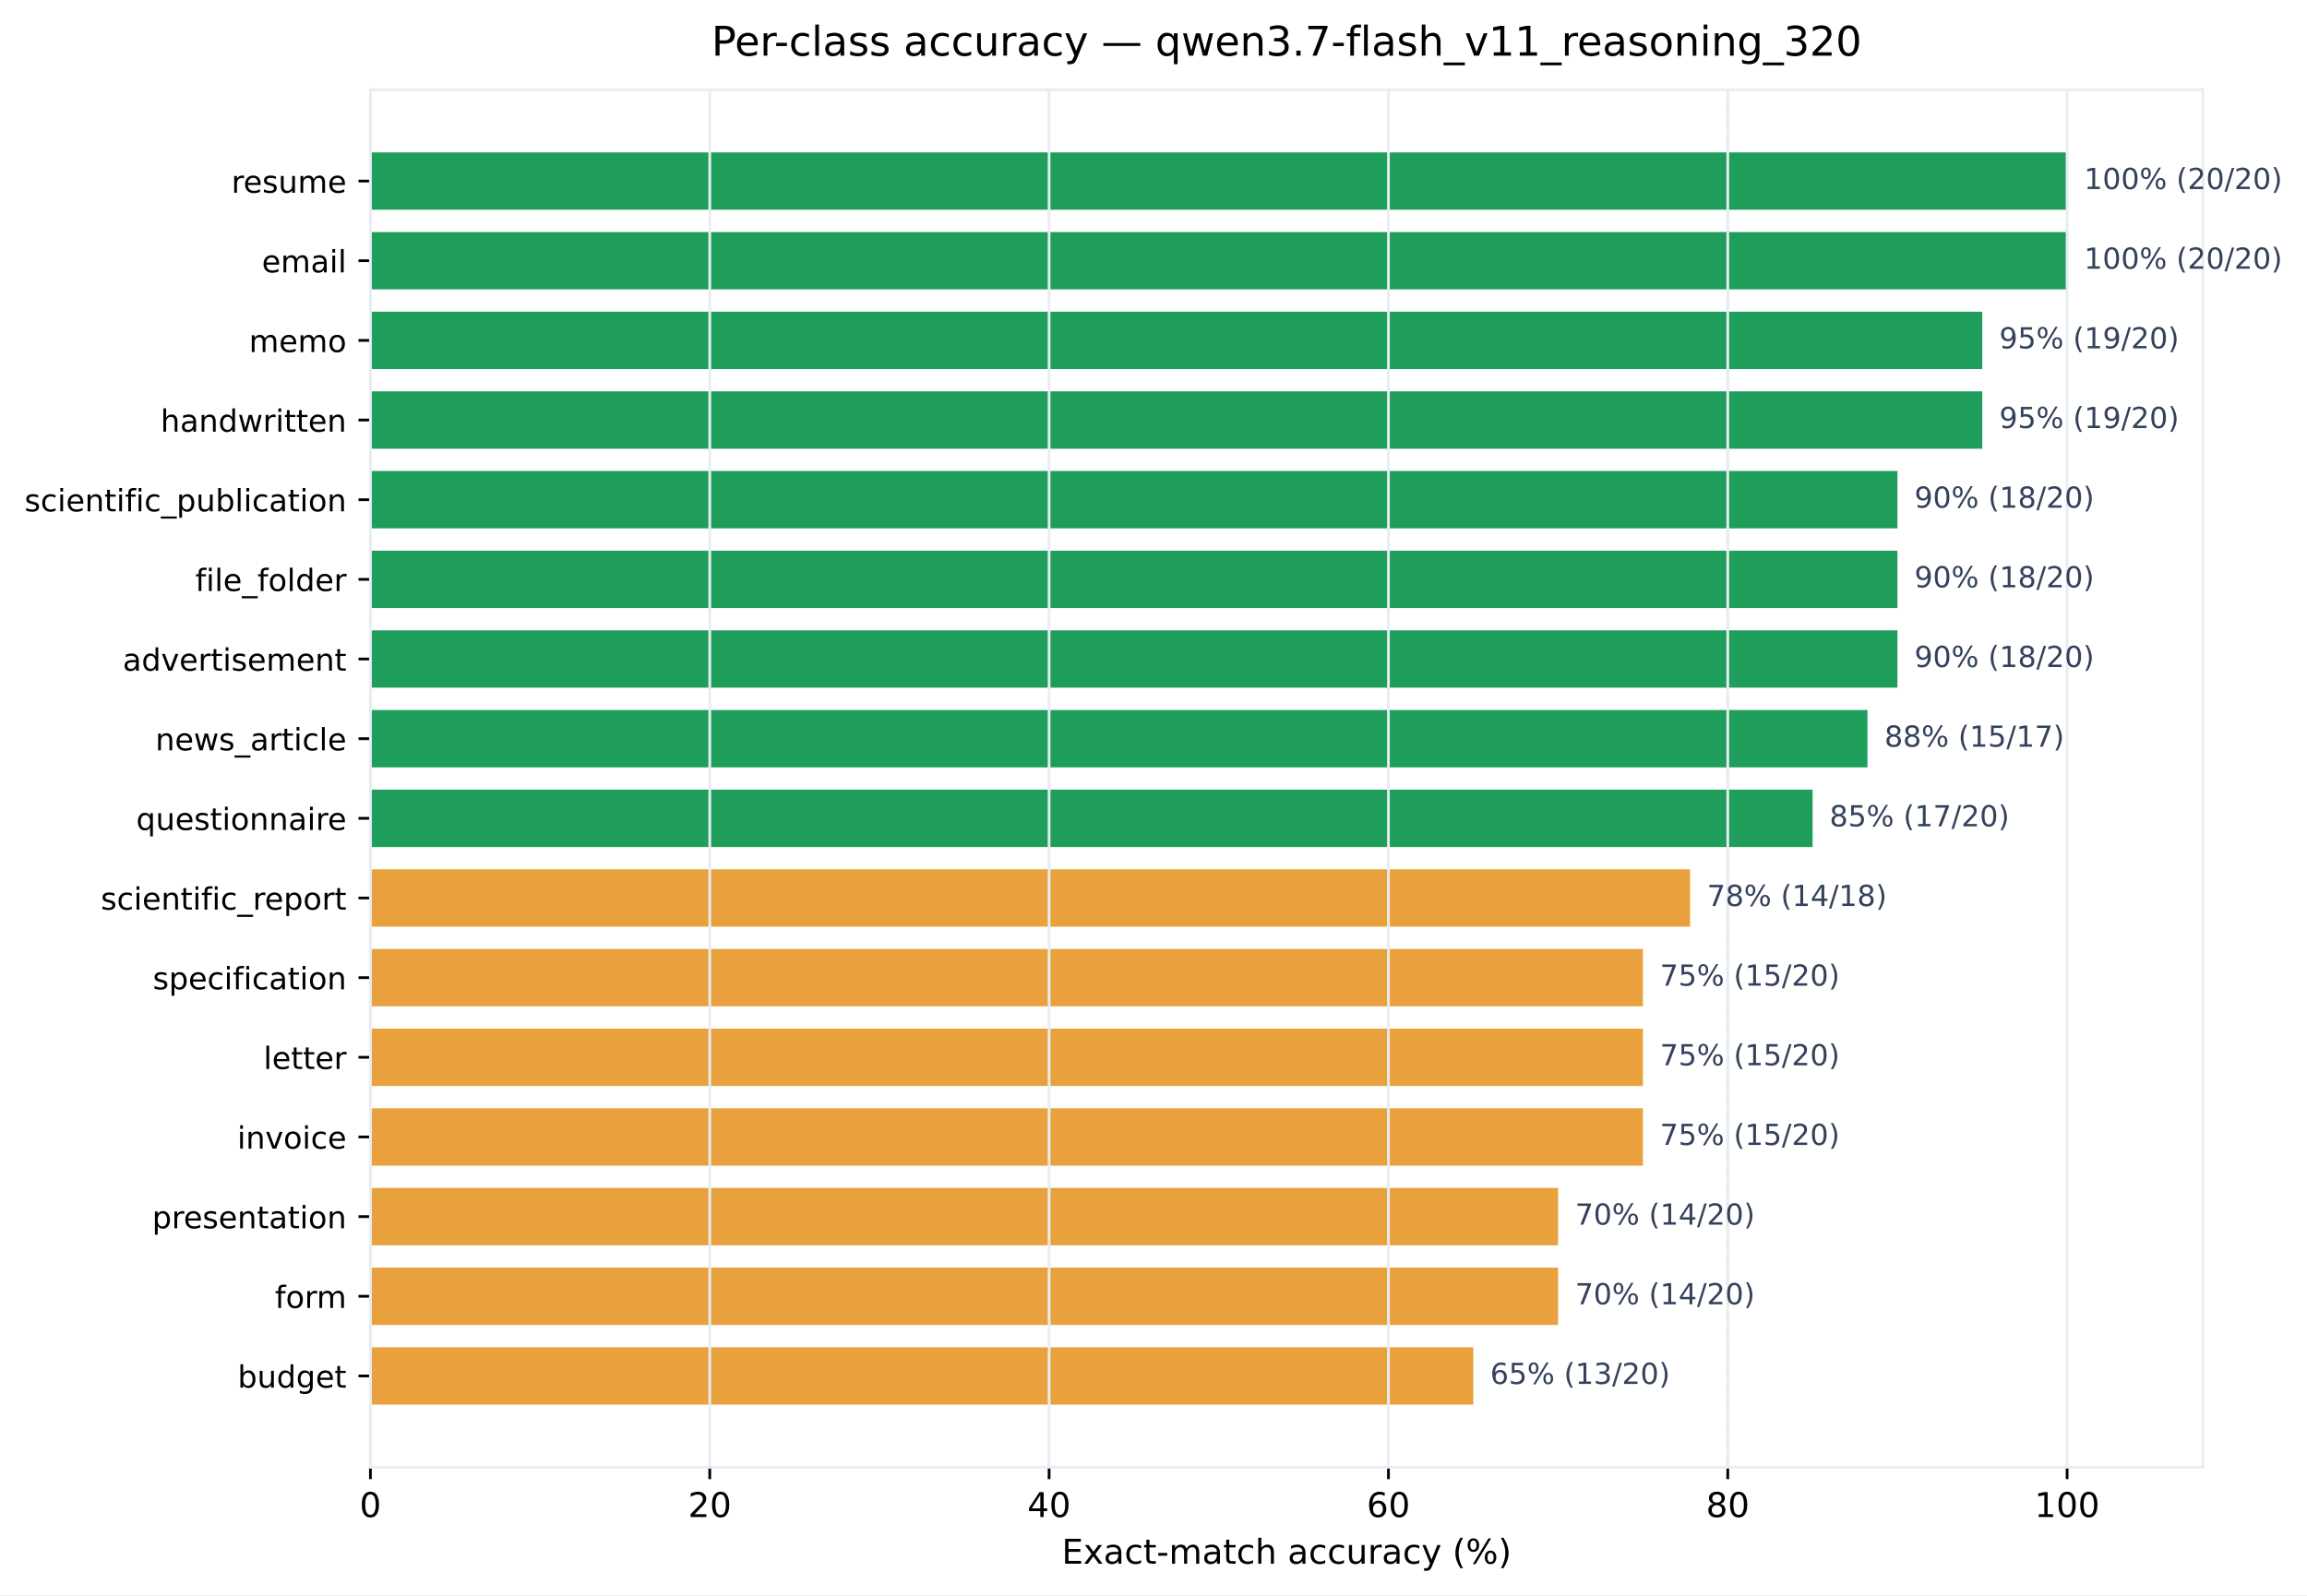
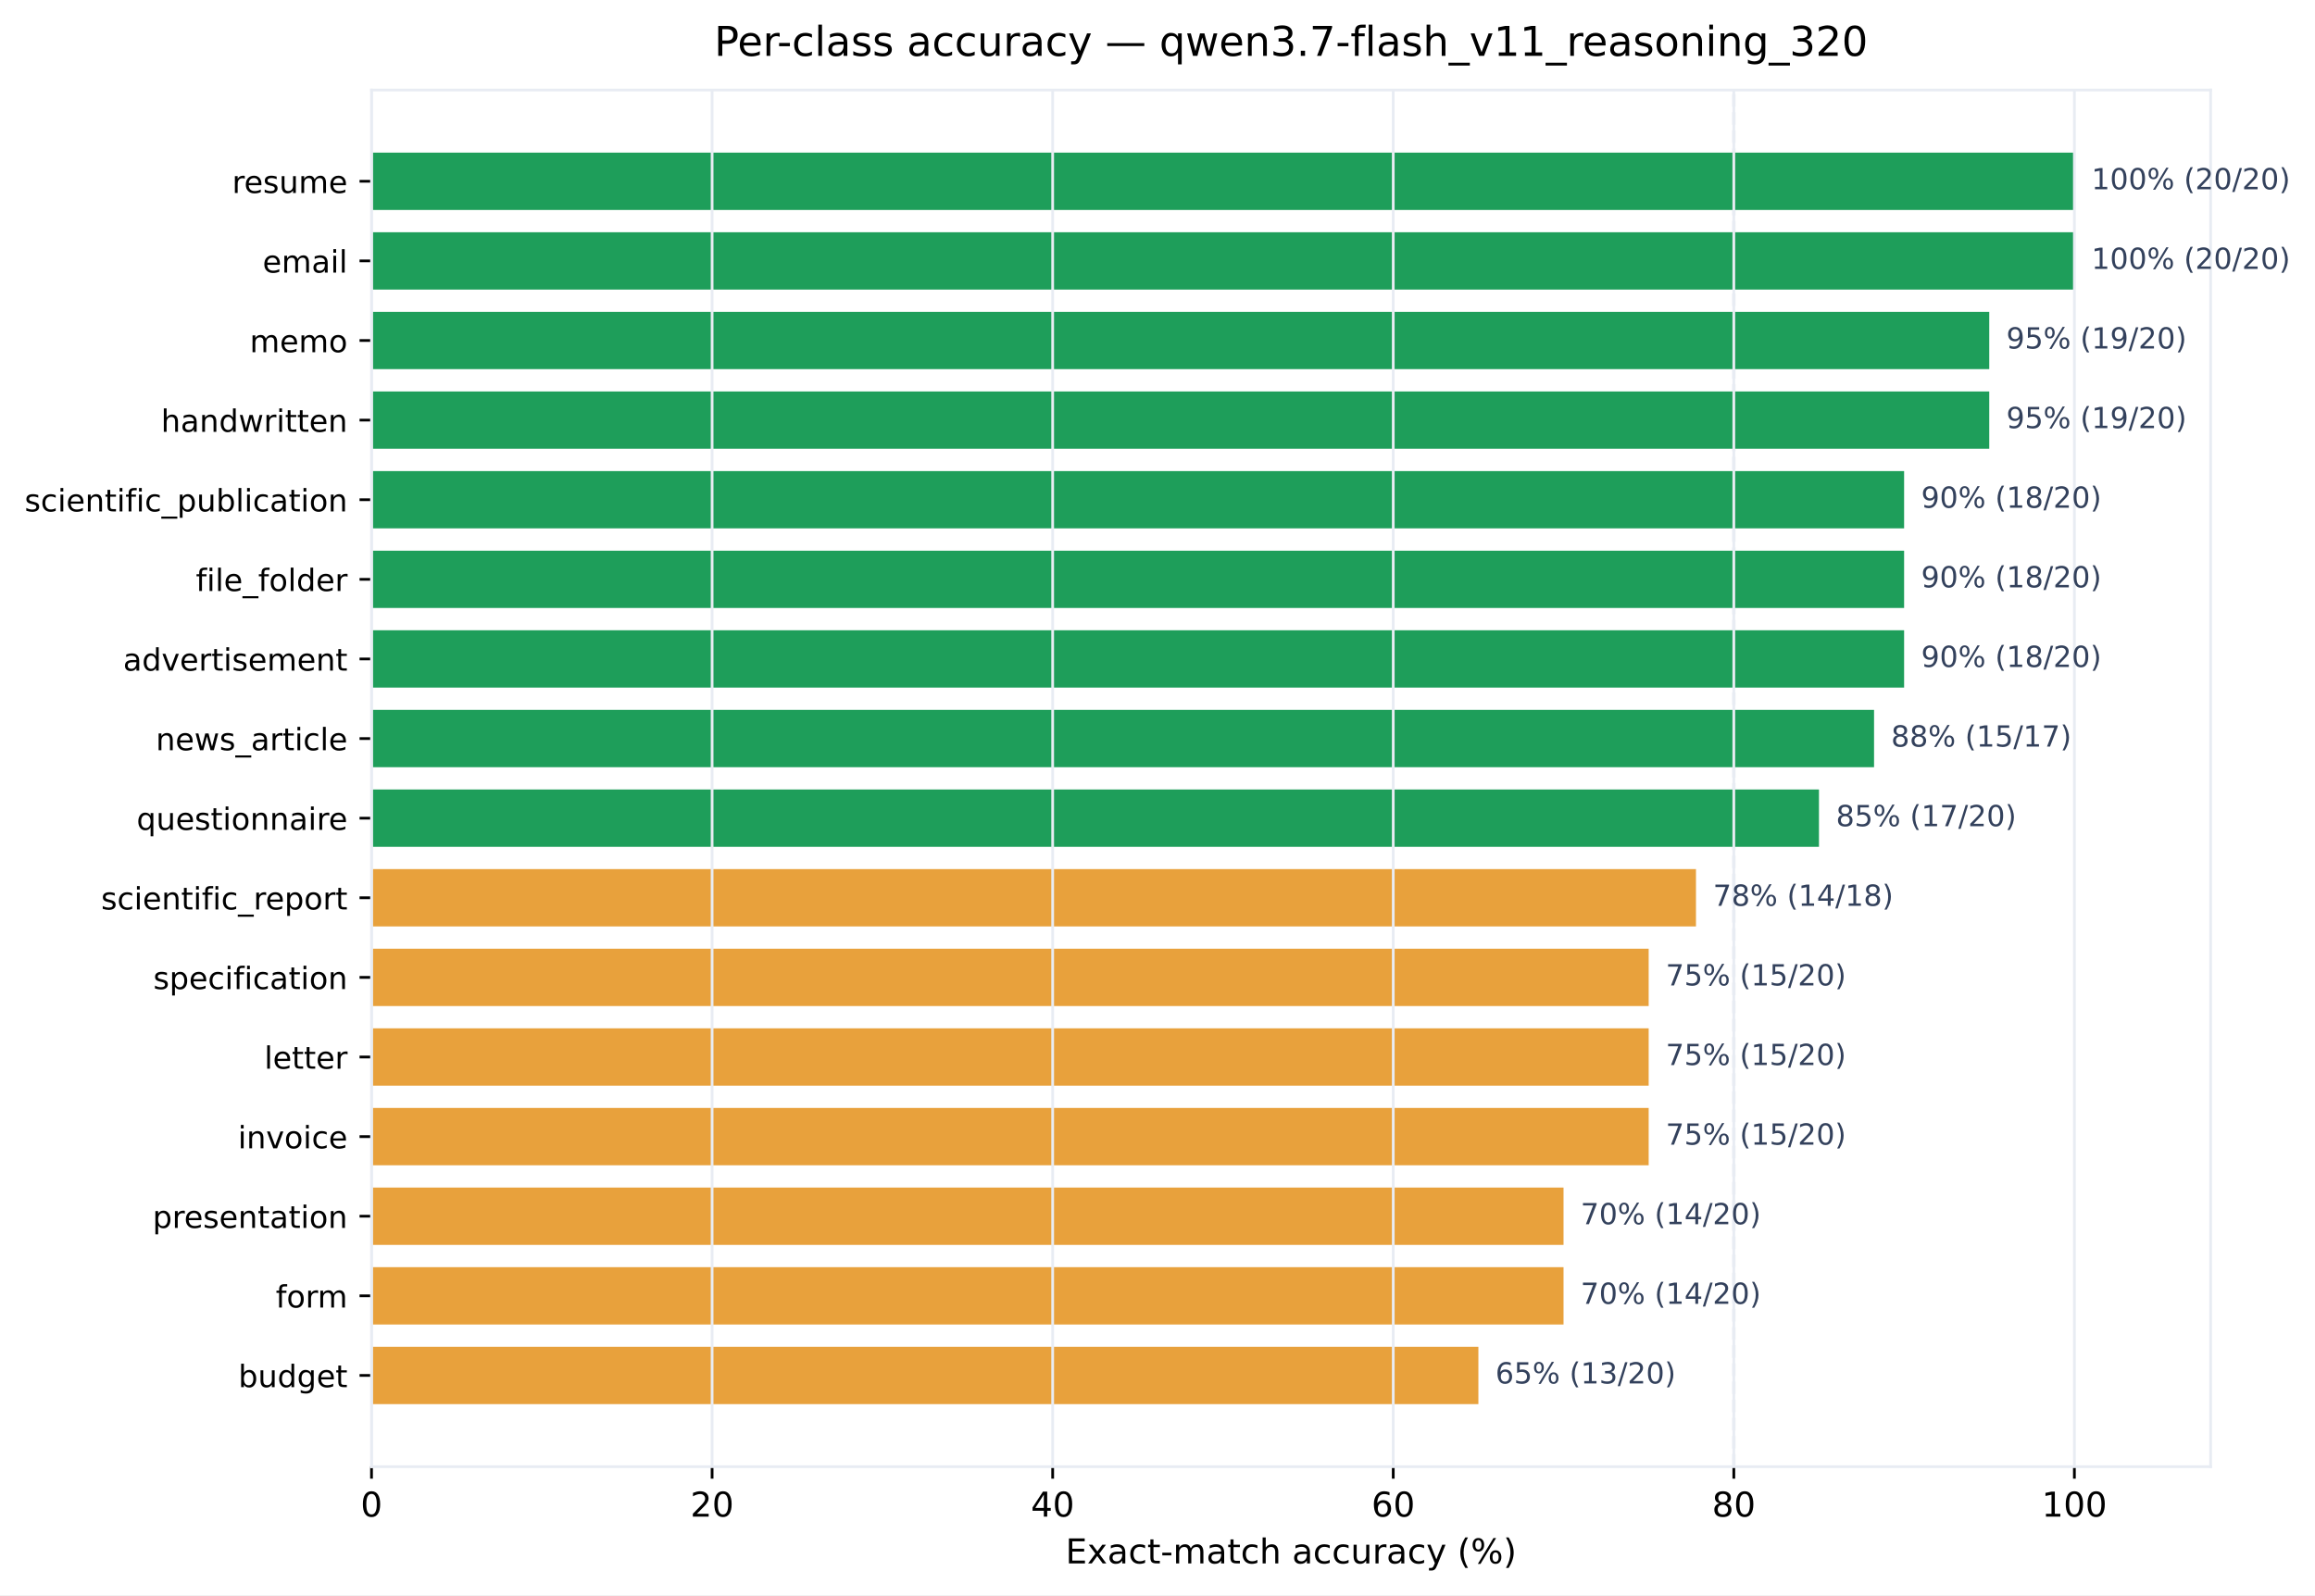
- <svg xmlns="http://www.w3.org/2000/svg" xmlns:xlink="http://www.w3.org/1999/xlink" width="676.111pt" height="467.674pt" viewBox="0 0 676.111 467.674" version="1.1">
+ <svg xmlns="http://www.w3.org/2000/svg" xmlns:xlink="http://www.w3.org/1999/xlink" width="676.448pt" height="466.234pt" viewBox="0 0 676.448 466.234" version="1.1">
  <defs>
    <style type="text/css">*{stroke-linejoin: round; stroke-linecap: butt}</style>
  </defs>
  <g id="figure_1">
    <g id="patch_1">
-       <path d="M 0 467.674  L 676.111 467.674  L 676.111 0  L 0 0  z " style="fill: #ffffff" />
+       <path d="M 0 466.234  L 676.448 466.234  L 676.448 0  L 0 0  z " style="fill: #ffffff" />
    </g>
    <g id="axes_1">
      <g id="patch_2">
-         <path d="M 108.559 430.118  L 645.588 430.118  L 645.588 26.318  L 108.559 26.318  z " style="fill: #ffffff" />
+         <path d="M 108.559 428.678  L 645.948 428.678  L 645.948 26.318  L 108.559 26.318  z " style="fill: #ffffff" />
      </g>
      <g id="line2d_1">
-         <path d="M 506.358 430.118  L 506.358 26.318  " clip-path="url(#p116b1a2afa)" style="fill: none; stroke-dasharray: 3.7,1.6; stroke-dashoffset: 0; stroke: #e8ecf3" />
+         <path d="M 506.625 428.678  L 506.625 26.318  " clip-path="url(#p779a5cbe57)" style="fill: none; stroke-dasharray: 3.7,1.6; stroke-dashoffset: 0; stroke: #e8ecf3" />
      </g>
      <g id="patch_3">
-         <path d="M 108.559 411.764  L 431.771 411.764  L 431.771 394.95  L 108.559 394.95  z " clip-path="url(#p116b1a2afa)" style="fill: #e8a13c" />
+         <path d="M 108.559 410.389  L 431.988 410.389  L 431.988 393.636  L 108.559 393.636  z " clip-path="url(#p779a5cbe57)" style="fill: #e8a13c" />
      </g>
      <g id="patch_4">
-         <path d="M 108.559 388.412  L 456.633 388.412  L 456.633 371.598  L 108.559 371.598  z " clip-path="url(#p116b1a2afa)" style="fill: #e8a13c" />
+         <path d="M 108.559 387.12  L 456.867 387.12  L 456.867 370.367  L 108.559 370.367  z " clip-path="url(#p779a5cbe57)" style="fill: #e8a13c" />
      </g>
      <g id="patch_5">
-         <path d="M 108.559 365.06  L 456.633 365.06  L 456.633 348.247  L 108.559 348.247  z " clip-path="url(#p116b1a2afa)" style="fill: #e8a13c" />
+         <path d="M 108.559 363.852  L 456.867 363.852  L 456.867 347.099  L 108.559 347.099  z " clip-path="url(#p779a5cbe57)" style="fill: #e8a13c" />
      </g>
      <g id="patch_6">
-         <path d="M 108.559 341.708  L 481.496 341.708  L 481.496 324.895  L 108.559 324.895  z " clip-path="url(#p116b1a2afa)" style="fill: #e8a13c" />
+         <path d="M 108.559 340.583  L 481.746 340.583  L 481.746 323.83  L 108.559 323.83  z " clip-path="url(#p779a5cbe57)" style="fill: #e8a13c" />
      </g>
      <g id="patch_7">
-         <path d="M 108.559 318.356  L 481.496 318.356  L 481.496 301.543  L 108.559 301.543  z " clip-path="url(#p116b1a2afa)" style="fill: #e8a13c" />
+         <path d="M 108.559 317.315  L 481.746 317.315  L 481.746 300.561  L 108.559 300.561  z " clip-path="url(#p779a5cbe57)" style="fill: #e8a13c" />
      </g>
      <g id="patch_8">
-         <path d="M 108.559 295.004  L 481.496 295.004  L 481.496 278.191  L 108.559 278.191  z " clip-path="url(#p116b1a2afa)" style="fill: #e8a13c" />
+         <path d="M 108.559 294.046  L 481.746 294.046  L 481.746 277.293  L 108.559 277.293  z " clip-path="url(#p779a5cbe57)" style="fill: #e8a13c" />
      </g>
      <g id="patch_9">
-         <path d="M 108.559 271.653  L 495.308 271.653  L 495.308 254.839  L 108.559 254.839  z " clip-path="url(#p116b1a2afa)" style="fill: #e8a13c" />
+         <path d="M 108.559 270.778  L 495.567 270.778  L 495.567 254.024  L 108.559 254.024  z " clip-path="url(#p779a5cbe57)" style="fill: #e8a13c" />
      </g>
      <g id="patch_10">
-         <path d="M 108.559 248.301  L 531.221 248.301  L 531.221 231.487  L 108.559 231.487  z " clip-path="url(#p116b1a2afa)" style="fill: #1e9e5a" />
+         <path d="M 108.559 247.509  L 531.504 247.509  L 531.504 230.756  L 108.559 230.756  z " clip-path="url(#p779a5cbe57)" style="fill: #1e9e5a" />
      </g>
      <g id="patch_11">
-         <path d="M 108.559 224.949  L 547.308 224.949  L 547.308 208.136  L 108.559 208.136  z " clip-path="url(#p116b1a2afa)" style="fill: #1e9e5a" />
+         <path d="M 108.559 224.241  L 547.602 224.241  L 547.602 207.487  L 108.559 207.487  z " clip-path="url(#p779a5cbe57)" style="fill: #1e9e5a" />
      </g>
      <g id="patch_12">
-         <path d="M 108.559 201.597  L 556.083 201.597  L 556.083 184.784  L 108.559 184.784  z " clip-path="url(#p116b1a2afa)" style="fill: #1e9e5a" />
+         <path d="M 108.559 200.972  L 556.383 200.972  L 556.383 184.219  L 108.559 184.219  z " clip-path="url(#p779a5cbe57)" style="fill: #1e9e5a" />
      </g>
      <g id="patch_13">
-         <path d="M 108.559 178.245  L 556.083 178.245  L 556.083 161.432  L 108.559 161.432  z " clip-path="url(#p116b1a2afa)" style="fill: #1e9e5a" />
+         <path d="M 108.559 177.703  L 556.383 177.703  L 556.383 160.95  L 108.559 160.95  z " clip-path="url(#p779a5cbe57)" style="fill: #1e9e5a" />
      </g>
      <g id="patch_14">
-         <path d="M 108.559 154.893  L 556.083 154.893  L 556.083 138.08  L 108.559 138.08  z " clip-path="url(#p116b1a2afa)" style="fill: #1e9e5a" />
+         <path d="M 108.559 154.435  L 556.383 154.435  L 556.383 137.681  L 108.559 137.681  z " clip-path="url(#p779a5cbe57)" style="fill: #1e9e5a" />
      </g>
      <g id="patch_15">
-         <path d="M 108.559 131.542  L 580.945 131.542  L 580.945 114.728  L 108.559 114.728  z " clip-path="url(#p116b1a2afa)" style="fill: #1e9e5a" />
+         <path d="M 108.559 131.166  L 581.262 131.166  L 581.262 114.413  L 108.559 114.413  z " clip-path="url(#p779a5cbe57)" style="fill: #1e9e5a" />
      </g>
      <g id="patch_16">
-         <path d="M 108.559 108.19  L 580.945 108.19  L 580.945 91.376  L 108.559 91.376  z " clip-path="url(#p116b1a2afa)" style="fill: #1e9e5a" />
+         <path d="M 108.559 107.898  L 581.262 107.898  L 581.262 91.144  L 108.559 91.144  z " clip-path="url(#p779a5cbe57)" style="fill: #1e9e5a" />
      </g>
      <g id="patch_17">
-         <path d="M 108.559 84.838  L 605.808 84.838  L 605.808 68.025  L 108.559 68.025  z " clip-path="url(#p116b1a2afa)" style="fill: #1e9e5a" />
+         <path d="M 108.559 84.629  L 606.141 84.629  L 606.141 67.876  L 108.559 67.876  z " clip-path="url(#p779a5cbe57)" style="fill: #1e9e5a" />
      </g>
      <g id="patch_18">
-         <path d="M 108.559 61.486  L 605.808 61.486  L 605.808 44.673  L 108.559 44.673  z " clip-path="url(#p116b1a2afa)" style="fill: #1e9e5a" />
+         <path d="M 108.559 61.361  L 606.141 61.361  L 606.141 44.607  L 108.559 44.607  z " clip-path="url(#p779a5cbe57)" style="fill: #1e9e5a" />
      </g>
      <g id="matplotlib.axis_1">
        <g id="xtick_1">
          <g id="line2d_2">
-             <path d="M 108.559 430.118  L 108.559 26.318  " clip-path="url(#p116b1a2afa)" style="fill: none; stroke: #e8ecf3; stroke-width: 0.8; stroke-linecap: square" />
+             <path d="M 108.559 428.678  L 108.559 26.318  " clip-path="url(#p779a5cbe57)" style="fill: none; stroke: #e8ecf3; stroke-width: 0.8; stroke-linecap: square" />
          </g>
          <g id="line2d_3">
            <defs>
-               <path id="m97cc6d73ca" d="M 0 0  L 0 3.5  " style="stroke: #000000; stroke-width: 0.8" />
+               <path id="md90e05775e" d="M 0 0  L 0 3.5  " style="stroke: #000000; stroke-width: 0.8" />
            </defs>
            <g>
-               <use xlink:href="#m97cc6d73ca" x="108.559" y="430.118" style="stroke: #000000; stroke-width: 0.8" />
+               <use xlink:href="#md90e05775e" x="108.559" y="428.678" style="stroke: #000000; stroke-width: 0.8" />
            </g>
          </g>
          <g id="text_1">
-             <text style="font-size: 10px; font-family: 'DejaVu Sans'; text-anchor: middle" x="108.559" y="444.717" transform="rotate(-0 108.5594 444.7166)">0</text>
+             <text style="font: 10px 'DejaVu Sans'; text-anchor: middle" x="108.559" y="443.277" transform="rotate(-0 108.5594 443.2766)">0</text>
          </g>
        </g>
        <g id="xtick_2">
          <g id="line2d_4">
-             <path d="M 208.009 430.118  L 208.009 26.318  " clip-path="url(#p116b1a2afa)" style="fill: none; stroke: #e8ecf3; stroke-width: 0.8; stroke-linecap: square" />
+             <path d="M 208.076 428.678  L 208.076 26.318  " clip-path="url(#p779a5cbe57)" style="fill: none; stroke: #e8ecf3; stroke-width: 0.8; stroke-linecap: square" />
          </g>
          <g id="line2d_5">
            <g>
-               <use xlink:href="#m97cc6d73ca" x="208.009" y="430.118" style="stroke: #000000; stroke-width: 0.8" />
+               <use xlink:href="#md90e05775e" x="208.076" y="428.678" style="stroke: #000000; stroke-width: 0.8" />
            </g>
          </g>
          <g id="text_2">
-             <text style="font-size: 10px; font-family: 'DejaVu Sans'; text-anchor: middle" x="208.009" y="444.717" transform="rotate(-0 208.0091 444.7166)">20</text>
+             <text style="font: 10px 'DejaVu Sans'; text-anchor: middle" x="208.076" y="443.277" transform="rotate(-0 208.0757 443.2766)">20</text>
          </g>
        </g>
        <g id="xtick_3">
          <g id="line2d_6">
-             <path d="M 307.459 430.118  L 307.459 26.318  " clip-path="url(#p116b1a2afa)" style="fill: none; stroke: #e8ecf3; stroke-width: 0.8; stroke-linecap: square" />
+             <path d="M 307.592 428.678  L 307.592 26.318  " clip-path="url(#p779a5cbe57)" style="fill: none; stroke: #e8ecf3; stroke-width: 0.8; stroke-linecap: square" />
          </g>
          <g id="line2d_7">
            <g>
-               <use xlink:href="#m97cc6d73ca" x="307.459" y="430.118" style="stroke: #000000; stroke-width: 0.8" />
+               <use xlink:href="#md90e05775e" x="307.592" y="428.678" style="stroke: #000000; stroke-width: 0.8" />
            </g>
          </g>
          <g id="text_3">
-             <text style="font-size: 10px; font-family: 'DejaVu Sans'; text-anchor: middle" x="307.459" y="444.717" transform="rotate(-0 307.4588 444.7166)">40</text>
+             <text style="font: 10px 'DejaVu Sans'; text-anchor: middle" x="307.592" y="443.277" transform="rotate(-0 307.5921 443.2766)">40</text>
          </g>
        </g>
        <g id="xtick_4">
          <g id="line2d_8">
-             <path d="M 406.908 430.118  L 406.908 26.318  " clip-path="url(#p116b1a2afa)" style="fill: none; stroke: #e8ecf3; stroke-width: 0.8; stroke-linecap: square" />
+             <path d="M 407.108 428.678  L 407.108 26.318  " clip-path="url(#p779a5cbe57)" style="fill: none; stroke: #e8ecf3; stroke-width: 0.8; stroke-linecap: square" />
          </g>
          <g id="line2d_9">
            <g>
-               <use xlink:href="#m97cc6d73ca" x="406.908" y="430.118" style="stroke: #000000; stroke-width: 0.8" />
+               <use xlink:href="#md90e05775e" x="407.108" y="428.678" style="stroke: #000000; stroke-width: 0.8" />
            </g>
          </g>
          <g id="text_4">
-             <text style="font-size: 10px; font-family: 'DejaVu Sans'; text-anchor: middle" x="406.908" y="444.717" transform="rotate(-0 406.9084 444.7166)">60</text>
+             <text style="font: 10px 'DejaVu Sans'; text-anchor: middle" x="407.108" y="443.277" transform="rotate(-0 407.1084 443.2766)">60</text>
          </g>
        </g>
        <g id="xtick_5">
          <g id="line2d_10">
-             <path d="M 506.358 430.118  L 506.358 26.318  " clip-path="url(#p116b1a2afa)" style="fill: none; stroke: #e8ecf3; stroke-width: 0.8; stroke-linecap: square" />
+             <path d="M 506.625 428.678  L 506.625 26.318  " clip-path="url(#p779a5cbe57)" style="fill: none; stroke: #e8ecf3; stroke-width: 0.8; stroke-linecap: square" />
          </g>
          <g id="line2d_11">
            <g>
-               <use xlink:href="#m97cc6d73ca" x="506.358" y="430.118" style="stroke: #000000; stroke-width: 0.8" />
+               <use xlink:href="#md90e05775e" x="506.625" y="428.678" style="stroke: #000000; stroke-width: 0.8" />
            </g>
          </g>
          <g id="text_5">
-             <text style="font-size: 10px; font-family: 'DejaVu Sans'; text-anchor: middle" x="506.358" y="444.717" transform="rotate(-0 506.3581 444.7166)">80</text>
+             <text style="font: 10px 'DejaVu Sans'; text-anchor: middle" x="506.625" y="443.277" transform="rotate(-0 506.6248 443.2766)">80</text>
          </g>
        </g>
        <g id="xtick_6">
          <g id="line2d_12">
-             <path d="M 605.808 430.118  L 605.808 26.318  " clip-path="url(#p116b1a2afa)" style="fill: none; stroke: #e8ecf3; stroke-width: 0.8; stroke-linecap: square" />
+             <path d="M 606.141 428.678  L 606.141 26.318  " clip-path="url(#p779a5cbe57)" style="fill: none; stroke: #e8ecf3; stroke-width: 0.8; stroke-linecap: square" />
          </g>
          <g id="line2d_13">
            <g>
-               <use xlink:href="#m97cc6d73ca" x="605.808" y="430.118" style="stroke: #000000; stroke-width: 0.8" />
+               <use xlink:href="#md90e05775e" x="606.141" y="428.678" style="stroke: #000000; stroke-width: 0.8" />
            </g>
          </g>
          <g id="text_6">
-             <text style="font-size: 10px; font-family: 'DejaVu Sans'; text-anchor: middle" x="605.808" y="444.717" transform="rotate(-0 605.8078 444.7166)">100</text>
+             <text style="font: 10px 'DejaVu Sans'; text-anchor: middle" x="606.141" y="443.277" transform="rotate(-0 606.1412 443.2766)">100</text>
          </g>
        </g>
        <g id="text_7">
-           <text style="font-size: 10px; font-family: 'DejaVu Sans'; text-anchor: middle" x="377.074" y="458.395" transform="rotate(-0 377.0735 458.3947)">Exact-match accuracy (%)</text>
+           <text style="font: 10px 'DejaVu Sans'; text-anchor: middle" x="377.254" y="456.955" transform="rotate(-0 377.2535 456.9547)">Exact-match accuracy (%)</text>
        </g>
      </g>
      <g id="matplotlib.axis_2">
        <g id="ytick_1">
          <g id="line2d_14">
            <defs>
-               <path id="m9974744b82" d="M 0 0  L -3.5 0  " style="stroke: #000000; stroke-width: 0.8" />
+               <path id="m0eab17aeab" d="M 0 0  L -3.5 0  " style="stroke: #000000; stroke-width: 0.8" />
            </defs>
            <g>
-               <use xlink:href="#m9974744b82" x="108.559" y="403.357" style="stroke: #000000; stroke-width: 0.8" />
+               <use xlink:href="#m0eab17aeab" x="108.559" y="402.012" style="stroke: #000000; stroke-width: 0.8" />
            </g>
          </g>
          <g id="text_8">
-             <text style="font-size: 9px; font-family: 'DejaVu Sans'; text-anchor: end" x="101.559" y="406.776" transform="rotate(-0 101.5594 406.7762)">budget</text>
+             <text style="font: 9px 'DejaVu Sans'; text-anchor: end" x="101.559" y="405.432" transform="rotate(-0 101.5594 405.4316)">budget</text>
          </g>
        </g>
        <g id="ytick_2">
          <g id="line2d_15">
            <g>
-               <use xlink:href="#m9974744b82" x="108.559" y="380.005" style="stroke: #000000; stroke-width: 0.8" />
+               <use xlink:href="#m0eab17aeab" x="108.559" y="378.744" style="stroke: #000000; stroke-width: 0.8" />
            </g>
          </g>
          <g id="text_9">
-             <text style="font-size: 9px; font-family: 'DejaVu Sans'; text-anchor: end" x="101.559" y="383.424" transform="rotate(-0 101.5594 383.4244)">form</text>
+             <text style="font: 9px 'DejaVu Sans'; text-anchor: end" x="101.559" y="382.163" transform="rotate(-0 101.5594 382.1631)">form</text>
          </g>
        </g>
        <g id="ytick_3">
          <g id="line2d_16">
            <g>
-               <use xlink:href="#m9974744b82" x="108.559" y="356.653" style="stroke: #000000; stroke-width: 0.8" />
+               <use xlink:href="#m0eab17aeab" x="108.559" y="355.475" style="stroke: #000000; stroke-width: 0.8" />
            </g>
          </g>
          <g id="text_10">
-             <text style="font-size: 9px; font-family: 'DejaVu Sans'; text-anchor: end" x="101.559" y="360.073" transform="rotate(-0 101.5594 360.0725)">presentation</text>
+             <text style="font: 9px 'DejaVu Sans'; text-anchor: end" x="101.559" y="358.895" transform="rotate(-0 101.5594 358.8945)">presentation</text>
          </g>
        </g>
        <g id="ytick_4">
          <g id="line2d_17">
            <g>
-               <use xlink:href="#m9974744b82" x="108.559" y="333.301" style="stroke: #000000; stroke-width: 0.8" />
+               <use xlink:href="#m0eab17aeab" x="108.559" y="332.207" style="stroke: #000000; stroke-width: 0.8" />
            </g>
          </g>
          <g id="text_11">
-             <text style="font-size: 9px; font-family: 'DejaVu Sans'; text-anchor: end" x="101.559" y="336.721" transform="rotate(-0 101.5594 336.7207)">invoice</text>
+             <text style="font: 9px 'DejaVu Sans'; text-anchor: end" x="101.559" y="335.626" transform="rotate(-0 101.5594 335.626)">invoice</text>
          </g>
        </g>
        <g id="ytick_5">
          <g id="line2d_18">
            <g>
-               <use xlink:href="#m9974744b82" x="108.559" y="309.95" style="stroke: #000000; stroke-width: 0.8" />
+               <use xlink:href="#m0eab17aeab" x="108.559" y="308.938" style="stroke: #000000; stroke-width: 0.8" />
            </g>
          </g>
          <g id="text_12">
-             <text style="font-size: 9px; font-family: 'DejaVu Sans'; text-anchor: end" x="101.559" y="313.369" transform="rotate(-0 101.5594 313.3689)">letter</text>
+             <text style="font: 9px 'DejaVu Sans'; text-anchor: end" x="101.559" y="312.357" transform="rotate(-0 101.5594 312.3574)">letter</text>
          </g>
        </g>
        <g id="ytick_6">
          <g id="line2d_19">
            <g>
-               <use xlink:href="#m9974744b82" x="108.559" y="286.598" style="stroke: #000000; stroke-width: 0.8" />
+               <use xlink:href="#m0eab17aeab" x="108.559" y="285.67" style="stroke: #000000; stroke-width: 0.8" />
            </g>
          </g>
          <g id="text_13">
-             <text style="font-size: 9px; font-family: 'DejaVu Sans'; text-anchor: end" x="101.559" y="290.017" transform="rotate(-0 101.5594 290.017)">specification</text>
+             <text style="font: 9px 'DejaVu Sans'; text-anchor: end" x="101.559" y="289.089" transform="rotate(-0 101.5594 289.0888)">specification</text>
          </g>
        </g>
        <g id="ytick_7">
          <g id="line2d_20">
            <g>
-               <use xlink:href="#m9974744b82" x="108.559" y="263.246" style="stroke: #000000; stroke-width: 0.8" />
+               <use xlink:href="#m0eab17aeab" x="108.559" y="262.401" style="stroke: #000000; stroke-width: 0.8" />
            </g>
          </g>
          <g id="text_14">
-             <text style="font-size: 9px; font-family: 'DejaVu Sans'; text-anchor: end" x="101.559" y="266.665" transform="rotate(-0 101.5594 266.6652)">scientific_report</text>
+             <text style="font: 9px 'DejaVu Sans'; text-anchor: end" x="101.559" y="265.82" transform="rotate(-0 101.5594 265.8203)">scientific_report</text>
          </g>
        </g>
        <g id="ytick_8">
          <g id="line2d_21">
            <g>
-               <use xlink:href="#m9974744b82" x="108.559" y="239.894" style="stroke: #000000; stroke-width: 0.8" />
+               <use xlink:href="#m0eab17aeab" x="108.559" y="239.132" style="stroke: #000000; stroke-width: 0.8" />
            </g>
          </g>
          <g id="text_15">
-             <text style="font-size: 9px; font-family: 'DejaVu Sans'; text-anchor: end" x="101.559" y="243.313" transform="rotate(-0 101.5594 243.3133)">questionnaire</text>
+             <text style="font: 9px 'DejaVu Sans'; text-anchor: end" x="101.559" y="242.552" transform="rotate(-0 101.5594 242.5517)">questionnaire</text>
          </g>
        </g>
        <g id="ytick_9">
          <g id="line2d_22">
            <g>
-               <use xlink:href="#m9974744b82" x="108.559" y="216.542" style="stroke: #000000; stroke-width: 0.8" />
+               <use xlink:href="#m0eab17aeab" x="108.559" y="215.864" style="stroke: #000000; stroke-width: 0.8" />
            </g>
          </g>
          <g id="text_16">
-             <text style="font-size: 9px; font-family: 'DejaVu Sans'; text-anchor: end" x="101.559" y="219.962" transform="rotate(-0 101.5594 219.9615)">news_article</text>
+             <text style="font: 9px 'DejaVu Sans'; text-anchor: end" x="101.559" y="219.283" transform="rotate(-0 101.5594 219.2831)">news_article</text>
          </g>
        </g>
        <g id="ytick_10">
          <g id="line2d_23">
            <g>
-               <use xlink:href="#m9974744b82" x="108.559" y="193.19" style="stroke: #000000; stroke-width: 0.8" />
+               <use xlink:href="#m0eab17aeab" x="108.559" y="192.595" style="stroke: #000000; stroke-width: 0.8" />
            </g>
          </g>
          <g id="text_17">
-             <text style="font-size: 9px; font-family: 'DejaVu Sans'; text-anchor: end" x="101.559" y="196.61" transform="rotate(-0 101.5594 196.6097)">advertisement</text>
+             <text style="font: 9px 'DejaVu Sans'; text-anchor: end" x="101.559" y="196.015" transform="rotate(-0 101.5594 196.0146)">advertisement</text>
          </g>
        </g>
        <g id="ytick_11">
          <g id="line2d_24">
            <g>
-               <use xlink:href="#m9974744b82" x="108.559" y="169.839" style="stroke: #000000; stroke-width: 0.8" />
+               <use xlink:href="#m0eab17aeab" x="108.559" y="169.327" style="stroke: #000000; stroke-width: 0.8" />
            </g>
          </g>
          <g id="text_18">
-             <text style="font-size: 9px; font-family: 'DejaVu Sans'; text-anchor: end" x="101.559" y="173.258" transform="rotate(-0 101.5594 173.2578)">file_folder</text>
+             <text style="font: 9px 'DejaVu Sans'; text-anchor: end" x="101.559" y="172.746" transform="rotate(-0 101.5594 172.746)">file_folder</text>
          </g>
        </g>
        <g id="ytick_12">
          <g id="line2d_25">
            <g>
-               <use xlink:href="#m9974744b82" x="108.559" y="146.487" style="stroke: #000000; stroke-width: 0.8" />
+               <use xlink:href="#m0eab17aeab" x="108.559" y="146.058" style="stroke: #000000; stroke-width: 0.8" />
            </g>
          </g>
          <g id="text_19">
-             <text style="font-size: 9px; font-family: 'DejaVu Sans'; text-anchor: end" x="101.559" y="149.906" transform="rotate(-0 101.5594 149.906)">scientific_publication</text>
+             <text style="font: 9px 'DejaVu Sans'; text-anchor: end" x="101.559" y="149.477" transform="rotate(-0 101.5594 149.4775)">scientific_publication</text>
          </g>
        </g>
        <g id="ytick_13">
          <g id="line2d_26">
            <g>
-               <use xlink:href="#m9974744b82" x="108.559" y="123.135" style="stroke: #000000; stroke-width: 0.8" />
+               <use xlink:href="#m0eab17aeab" x="108.559" y="122.79" style="stroke: #000000; stroke-width: 0.8" />
            </g>
          </g>
          <g id="text_20">
-             <text style="font-size: 9px; font-family: 'DejaVu Sans'; text-anchor: end" x="101.559" y="126.554" transform="rotate(-0 101.5594 126.5541)">handwritten</text>
+             <text style="font: 9px 'DejaVu Sans'; text-anchor: end" x="101.559" y="126.209" transform="rotate(-0 101.5594 126.2089)">handwritten</text>
          </g>
        </g>
        <g id="ytick_14">
          <g id="line2d_27">
            <g>
-               <use xlink:href="#m9974744b82" x="108.559" y="99.783" style="stroke: #000000; stroke-width: 0.8" />
+               <use xlink:href="#m0eab17aeab" x="108.559" y="99.521" style="stroke: #000000; stroke-width: 0.8" />
            </g>
          </g>
          <g id="text_21">
-             <text style="font-size: 9px; font-family: 'DejaVu Sans'; text-anchor: end" x="101.559" y="103.202" transform="rotate(-0 101.5594 103.2023)">memo</text>
+             <text style="font: 9px 'DejaVu Sans'; text-anchor: end" x="101.559" y="102.94" transform="rotate(-0 101.5594 102.9403)">memo</text>
          </g>
        </g>
        <g id="ytick_15">
          <g id="line2d_28">
            <g>
-               <use xlink:href="#m9974744b82" x="108.559" y="76.431" style="stroke: #000000; stroke-width: 0.8" />
+               <use xlink:href="#m0eab17aeab" x="108.559" y="76.252" style="stroke: #000000; stroke-width: 0.8" />
            </g>
          </g>
          <g id="text_22">
-             <text style="font-size: 9px; font-family: 'DejaVu Sans'; text-anchor: end" x="101.559" y="79.85" transform="rotate(-0 101.5594 79.85047)">email</text>
+             <text style="font: 9px 'DejaVu Sans'; text-anchor: end" x="101.559" y="79.672" transform="rotate(-0 101.5594 79.67176)">email</text>
          </g>
        </g>
        <g id="ytick_16">
          <g id="line2d_29">
            <g>
-               <use xlink:href="#m9974744b82" x="108.559" y="53.079" style="stroke: #000000; stroke-width: 0.8" />
+               <use xlink:href="#m0eab17aeab" x="108.559" y="52.984" style="stroke: #000000; stroke-width: 0.8" />
            </g>
          </g>
          <g id="text_23">
-             <text style="font-size: 9px; font-family: 'DejaVu Sans'; text-anchor: end" x="101.559" y="56.499" transform="rotate(-0 101.5594 56.49863)">resume</text>
+             <text style="font: 9px 'DejaVu Sans'; text-anchor: end" x="101.559" y="56.403" transform="rotate(-0 101.5594 56.4032)">resume</text>
          </g>
        </g>
      </g>
      <g id="patch_19">
-         <path d="M 108.559 430.118  L 108.559 26.318  " style="fill: none; stroke: #e8ecf3; stroke-width: 0.8; stroke-linejoin: miter; stroke-linecap: square" />
+         <path d="M 108.559 428.678  L 108.559 26.318  " style="fill: none; stroke: #e8ecf3; stroke-width: 0.8; stroke-linejoin: miter; stroke-linecap: square" />
      </g>
      <g id="patch_20">
-         <path d="M 645.588 430.118  L 645.588 26.318  " style="fill: none; stroke: #e8ecf3; stroke-width: 0.8; stroke-linejoin: miter; stroke-linecap: square" />
+         <path d="M 645.948 428.678  L 645.948 26.318  " style="fill: none; stroke: #e8ecf3; stroke-width: 0.8; stroke-linejoin: miter; stroke-linecap: square" />
      </g>
      <g id="patch_21">
-         <path d="M 108.559 430.118  L 645.588 430.118  " style="fill: none; stroke: #e8ecf3; stroke-width: 0.8; stroke-linejoin: miter; stroke-linecap: square" />
+         <path d="M 108.559 428.678  L 645.948 428.678  " style="fill: none; stroke: #e8ecf3; stroke-width: 0.8; stroke-linejoin: miter; stroke-linecap: square" />
      </g>
      <g id="patch_22">
-         <path d="M 108.559 26.318  L 645.588 26.318  " style="fill: none; stroke: #e8ecf3; stroke-width: 0.8; stroke-linejoin: miter; stroke-linecap: square" />
+         <path d="M 108.559 26.318  L 645.948 26.318  " style="fill: none; stroke: #e8ecf3; stroke-width: 0.8; stroke-linejoin: miter; stroke-linecap: square" />
      </g>
      <g id="text_24">
-         <text style="font-size: 8.5px; font-family: 'DejaVu Sans'; text-anchor: start; fill: #33415c" x="436.743" y="405.702" transform="rotate(-0 436.7434 405.7024)">65% (13/20)</text>
+         <text style="fill: #33415c; font: 8.5px 'DejaVu Sans'; text-anchor: start" x="436.963" y="404.358" transform="rotate(-0 436.9634 404.3578)">65% (13/20)</text>
      </g>
      <g id="text_25">
-         <text style="font-size: 8.5px; font-family: 'DejaVu Sans'; text-anchor: start; fill: #33415c" x="461.606" y="382.351" transform="rotate(-0 461.6058 382.3505)">70% (14/20)</text>
+         <text style="fill: #33415c; font: 8.5px 'DejaVu Sans'; text-anchor: start" x="461.842" y="381.089" transform="rotate(-0 461.8424 381.0893)">70% (14/20)</text>
      </g>
      <g id="text_26">
-         <text style="font-size: 8.5px; font-family: 'DejaVu Sans'; text-anchor: start; fill: #33415c" x="461.606" y="358.999" transform="rotate(-0 461.6058 358.9987)">70% (14/20)</text>
+         <text style="fill: #33415c; font: 8.5px 'DejaVu Sans'; text-anchor: start" x="461.842" y="357.821" transform="rotate(-0 461.8424 357.8207)">70% (14/20)</text>
      </g>
      <g id="text_27">
-         <text style="font-size: 8.5px; font-family: 'DejaVu Sans'; text-anchor: start; fill: #33415c" x="486.468" y="335.647" transform="rotate(-0 486.4682 335.6469)">75% (15/20)</text>
+         <text style="fill: #33415c; font: 8.5px 'DejaVu Sans'; text-anchor: start" x="486.722" y="334.552" transform="rotate(-0 486.7215 334.5521)">75% (15/20)</text>
      </g>
      <g id="text_28">
-         <text style="font-size: 8.5px; font-family: 'DejaVu Sans'; text-anchor: start; fill: #33415c" x="486.468" y="312.295" transform="rotate(-0 486.4682 312.295)">75% (15/20)</text>
+         <text style="fill: #33415c; font: 8.5px 'DejaVu Sans'; text-anchor: start" x="486.722" y="311.284" transform="rotate(-0 486.7215 311.2836)">75% (15/20)</text>
      </g>
      <g id="text_29">
-         <text style="font-size: 8.5px; font-family: 'DejaVu Sans'; text-anchor: start; fill: #33415c" x="486.468" y="288.943" transform="rotate(-0 486.4682 288.9432)">75% (15/20)</text>
+         <text style="fill: #33415c; font: 8.5px 'DejaVu Sans'; text-anchor: start" x="486.722" y="288.015" transform="rotate(-0 486.7215 288.015)">75% (15/20)</text>
      </g>
      <g id="text_30">
-         <text style="font-size: 8.5px; font-family: 'DejaVu Sans'; text-anchor: start; fill: #33415c" x="500.281" y="265.591" transform="rotate(-0 500.2807 265.5914)">78% (14/18)</text>
+         <text style="fill: #33415c; font: 8.5px 'DejaVu Sans'; text-anchor: start" x="500.543" y="264.746" transform="rotate(-0 500.5433 264.7464)">78% (14/18)</text>
      </g>
      <g id="text_31">
-         <text style="font-size: 8.5px; font-family: 'DejaVu Sans'; text-anchor: start; fill: #33415c" x="536.193" y="242.24" transform="rotate(-0 536.193 242.2395)">85% (17/20)</text>
+         <text style="fill: #33415c; font: 8.5px 'DejaVu Sans'; text-anchor: start" x="536.48" y="241.478" transform="rotate(-0 536.4797 241.4779)">85% (17/20)</text>
      </g>
      <g id="text_32">
-         <text style="font-size: 8.5px; font-family: 'DejaVu Sans'; text-anchor: start; fill: #33415c" x="552.28" y="218.888" transform="rotate(-0 552.2805 218.8877)">88% (15/17)</text>
+         <text style="fill: #33415c; font: 8.5px 'DejaVu Sans'; text-anchor: start" x="552.578" y="218.209" transform="rotate(-0 552.5779 218.2093)">88% (15/17)</text>
      </g>
      <g id="text_33">
-         <text style="font-size: 8.5px; font-family: 'DejaVu Sans'; text-anchor: start; fill: #33415c" x="561.055" y="195.536" transform="rotate(-0 561.0555 195.5358)">90% (18/20)</text>
+         <text style="fill: #33415c; font: 8.5px 'DejaVu Sans'; text-anchor: start" x="561.359" y="194.941" transform="rotate(-0 561.3588 194.9407)">90% (18/20)</text>
      </g>
      <g id="text_34">
-         <text style="font-size: 8.5px; font-family: 'DejaVu Sans'; text-anchor: start; fill: #33415c" x="561.055" y="172.184" transform="rotate(-0 561.0555 172.184)">90% (18/20)</text>
+         <text style="fill: #33415c; font: 8.5px 'DejaVu Sans'; text-anchor: start" x="561.359" y="171.672" transform="rotate(-0 561.3588 171.6722)">90% (18/20)</text>
      </g>
      <g id="text_35">
-         <text style="font-size: 8.5px; font-family: 'DejaVu Sans'; text-anchor: start; fill: #33415c" x="561.055" y="148.832" transform="rotate(-0 561.0555 148.8322)">90% (18/20)</text>
+         <text style="fill: #33415c; font: 8.5px 'DejaVu Sans'; text-anchor: start" x="561.359" y="148.404" transform="rotate(-0 561.3588 148.4036)">90% (18/20)</text>
      </g>
      <g id="text_36">
-         <text style="font-size: 8.5px; font-family: 'DejaVu Sans'; text-anchor: start; fill: #33415c" x="585.918" y="125.48" transform="rotate(-0 585.9179 125.4803)">95% (19/20)</text>
+         <text style="fill: #33415c; font: 8.5px 'DejaVu Sans'; text-anchor: start" x="586.238" y="125.135" transform="rotate(-0 586.2379 125.1351)">95% (19/20)</text>
      </g>
      <g id="text_37">
-         <text style="font-size: 8.5px; font-family: 'DejaVu Sans'; text-anchor: start; fill: #33415c" x="585.918" y="102.128" transform="rotate(-0 585.9179 102.1285)">95% (19/20)</text>
+         <text style="fill: #33415c; font: 8.5px 'DejaVu Sans'; text-anchor: start" x="586.238" y="101.866" transform="rotate(-0 586.2379 101.8665)">95% (19/20)</text>
      </g>
      <g id="text_38">
-         <text style="font-size: 8.5px; font-family: 'DejaVu Sans'; text-anchor: start; fill: #33415c" x="610.78" y="78.777" transform="rotate(-0 610.7803 78.77664)">100% (20/20)</text>
+         <text style="fill: #33415c; font: 8.5px 'DejaVu Sans'; text-anchor: start" x="611.117" y="78.598" transform="rotate(-0 611.117 78.59793)">100% (20/20)</text>
      </g>
      <g id="text_39">
-         <text style="font-size: 8.5px; font-family: 'DejaVu Sans'; text-anchor: start; fill: #33415c" x="610.78" y="55.425" transform="rotate(-0 610.7803 55.4248)">100% (20/20)</text>
+         <text style="fill: #33415c; font: 8.5px 'DejaVu Sans'; text-anchor: start" x="611.117" y="55.329" transform="rotate(-0 611.117 55.32937)">100% (20/20)</text>
      </g>
      <g id="text_40">
-         <text style="font-size: 12px; font-family: 'DejaVu Sans'; text-anchor: middle" x="377.074" y="16.318" transform="rotate(-0 377.0735 16.31812)">Per-class accuracy — qwen3.7-flash_v11_reasoning_320</text>
+         <text style="font: 12px 'DejaVu Sans'; text-anchor: middle" x="377.254" y="16.318" transform="rotate(-0 377.2535 16.31812)">Per-class accuracy — qwen3.7-flash_v11_reasoning_320</text>
      </g>
    </g>
  </g>
  <defs>
-     <clipPath id="p116b1a2afa">
-       <rect x="108.559" y="26.318" width="537.028" height="403.8" />
+     <clipPath id="p779a5cbe57">
+       <rect x="108.559" y="26.318" width="537.388" height="402.36" />
    </clipPath>
  </defs>
</svg>
